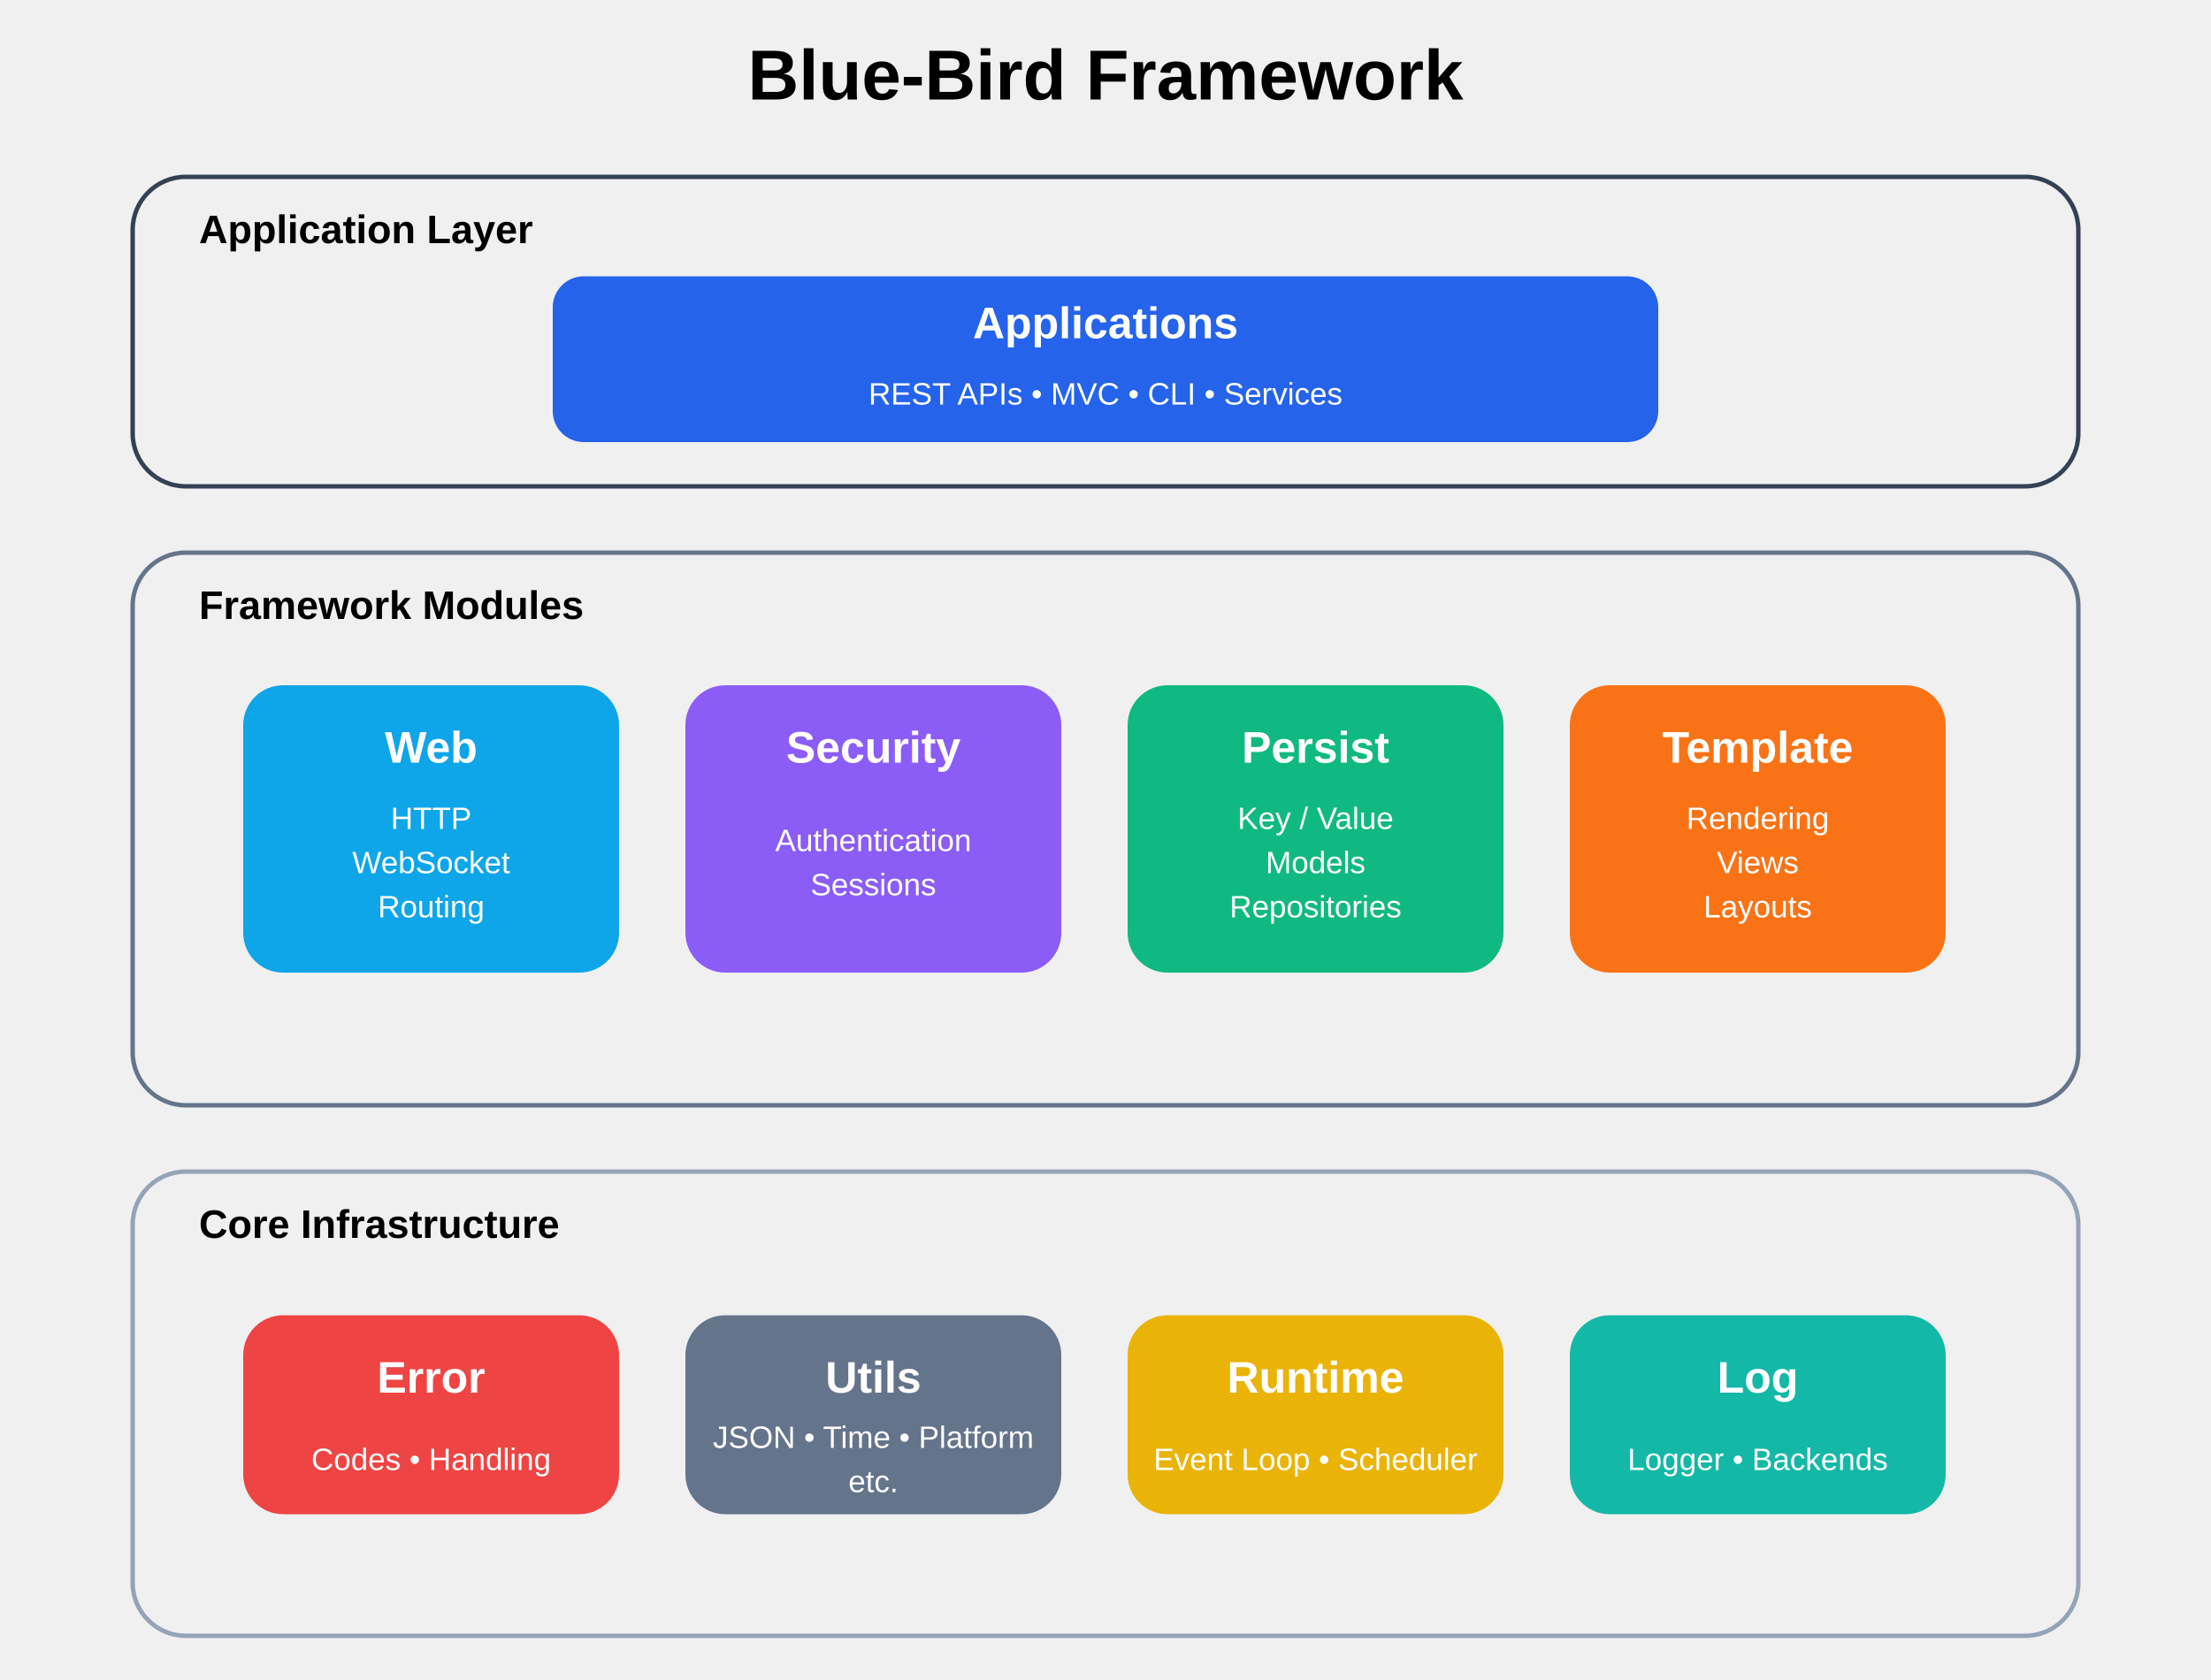
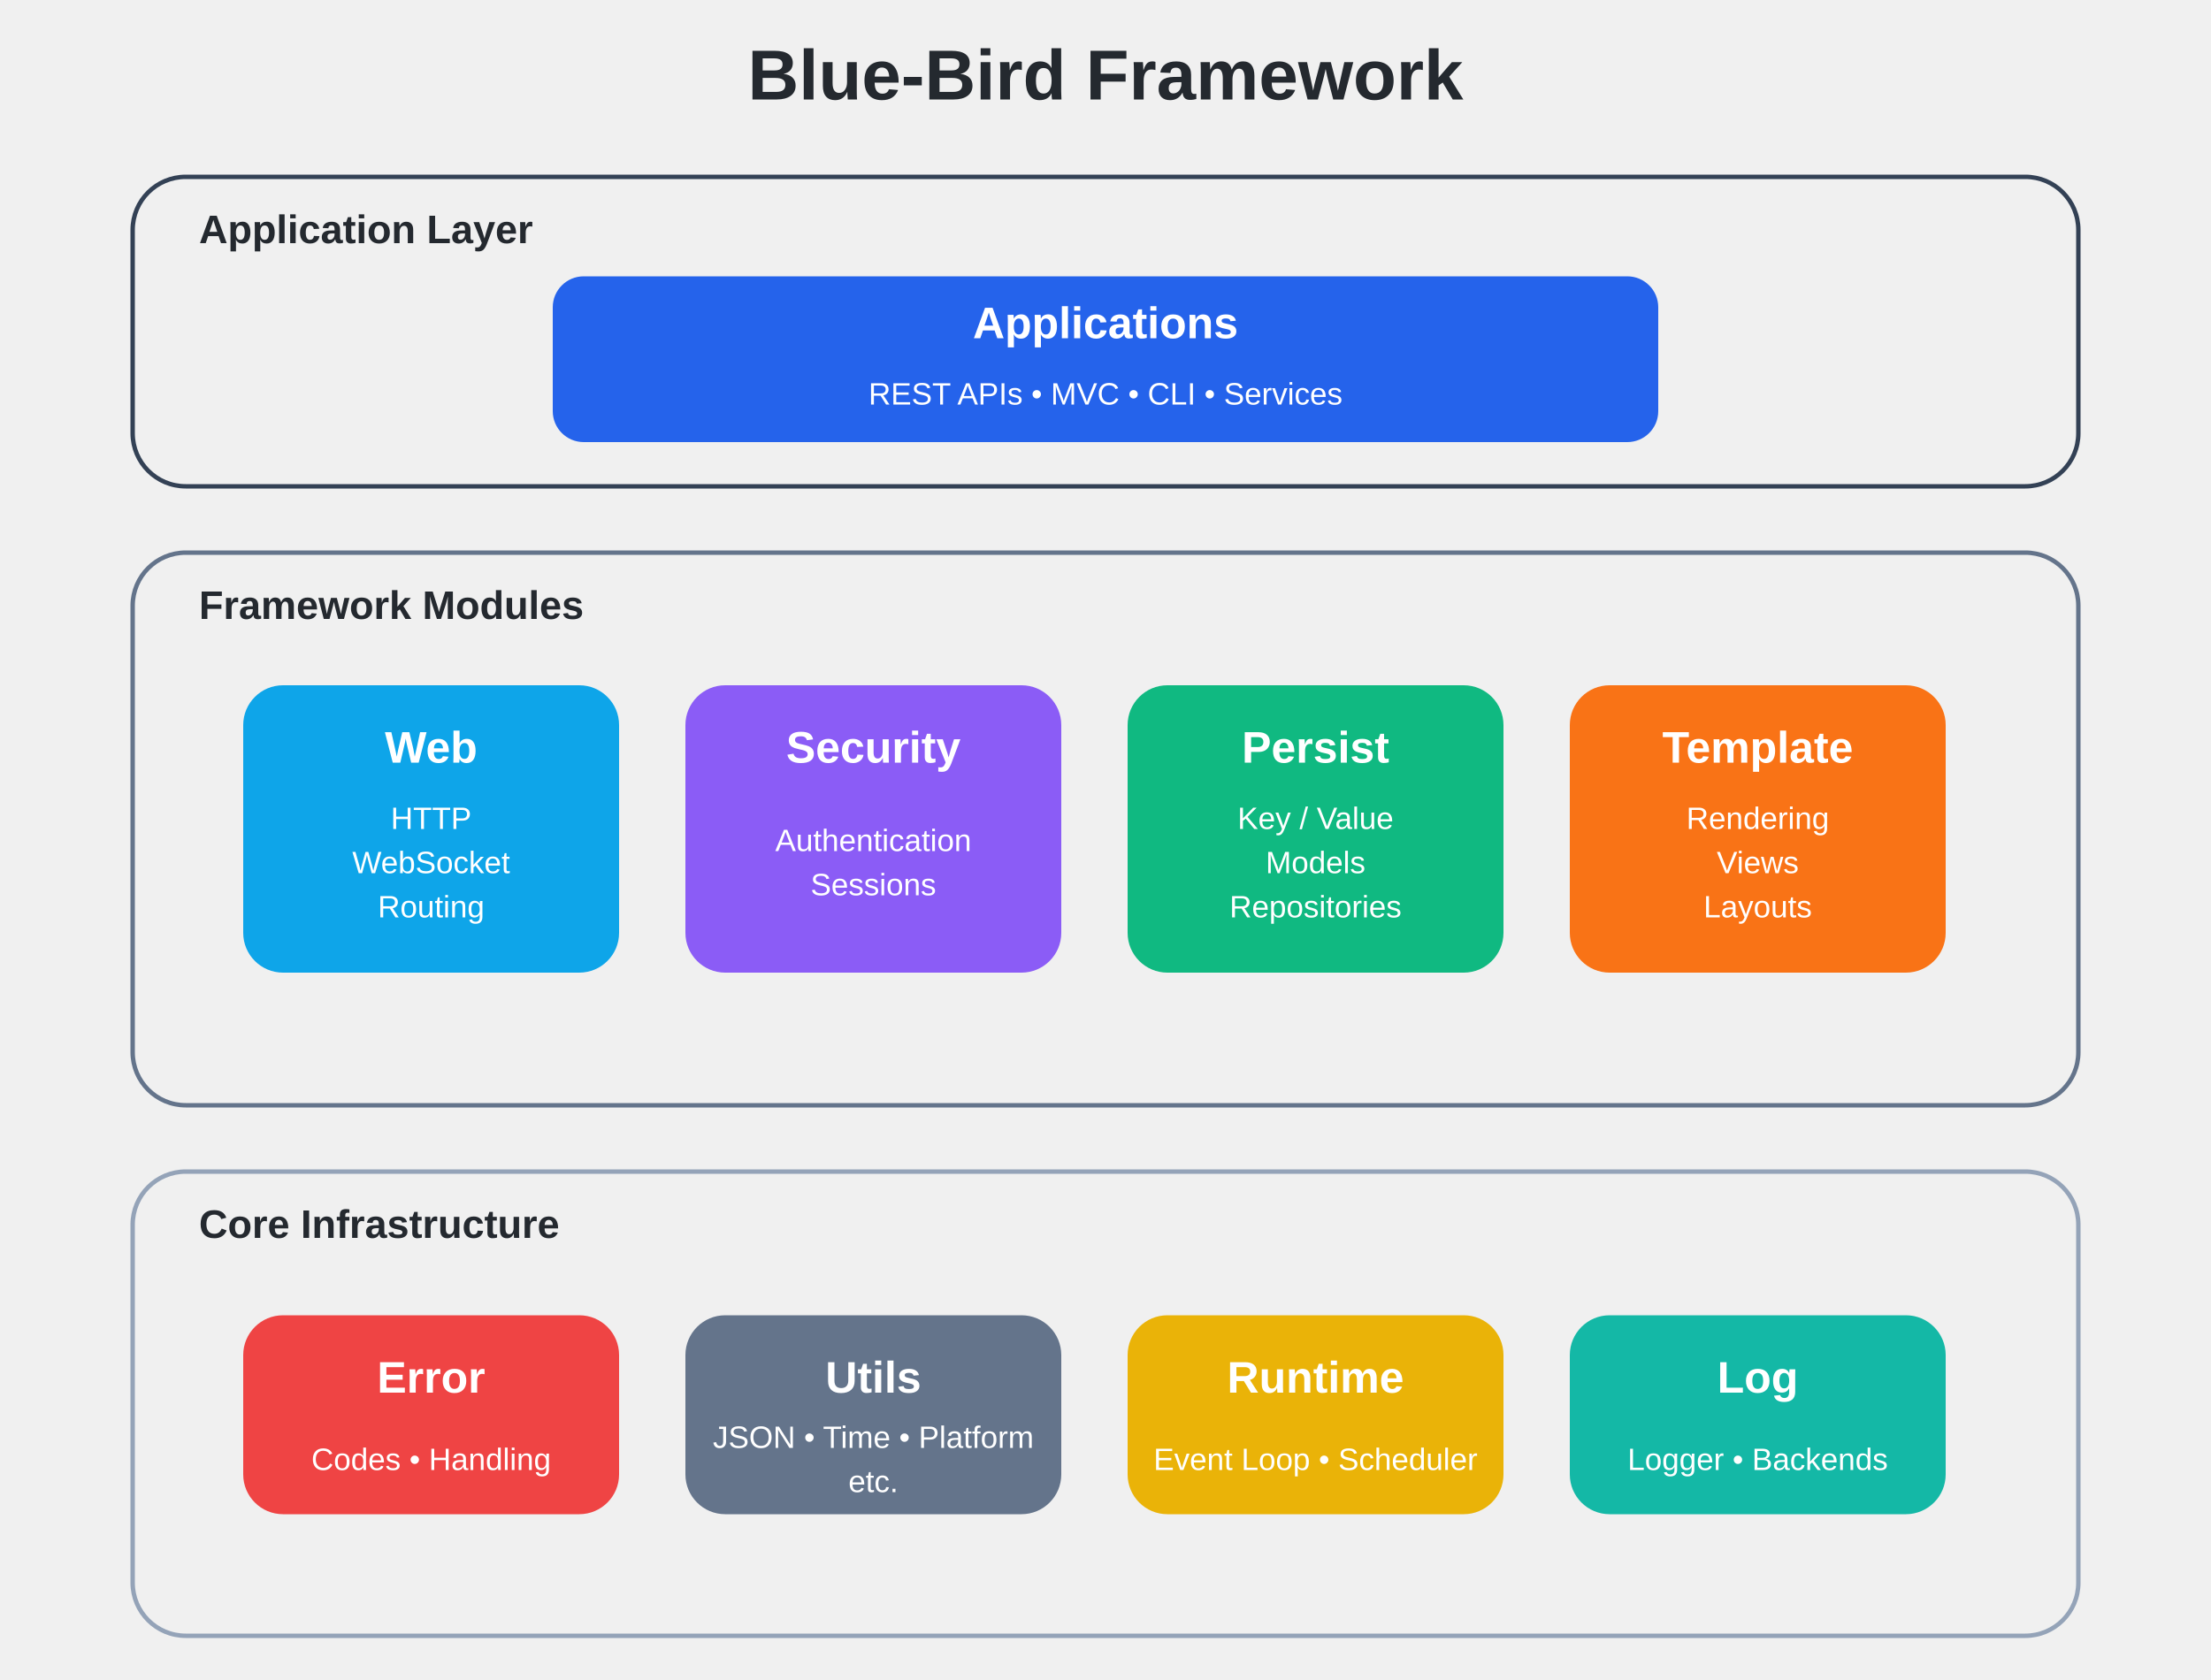
<svg xmlns="http://www.w3.org/2000/svg" width="1000" height="760" viewBox="0 0 1000 760">
  <defs>
    <style>
-       .title { font-family: Arial, sans-serif; font-size: 32px; font-weight: bold; fill: currentColor; }
-       .layerTitle { font-family: Arial, sans-serif; font-size: 18px; font-weight: bold; fill: currentColor; }
+       .title { font-family: Arial, sans-serif; font-size: 32px; font-weight: bold; fill: #24292f; }
+       .layerTitle { font-family: Arial, sans-serif; font-size: 18px; font-weight: bold; fill: #24292f; }
      .moduleTitle { font-family: Arial, sans-serif; font-size: 20px; font-weight: bold; fill: white; }
      .moduleText { font-family: Arial, sans-serif; font-size: 14px; fill: white; }
      .layer { fill: none; stroke-width: 2; rx: 24; }
      .baseLayer { stroke: #94a3b8; }
      .frameworkLayer { stroke: #64748b; }
      .applicationLayer { stroke: #334155; }
      .module { stroke-width: 1; }
+       @media (prefers-color-scheme: dark) {
+         .title .layerTitle {
+           fill: #f0f6fc; /* GitHub default dark mode text color */
+         }
+       }
    </style>
  </defs>
  <text x="500" y="45" text-anchor="middle" class="title">
    Blue-Bird Framework
  </text>
  <g transform="translate(60,80)">
    <rect width="880" height="140" class="layer applicationLayer" />
    <text x="30" y="30" class="layerTitle">
      Application Layer
    </text>
    <a href="https://github.com/OmidJaberi/blue-bird/tree/main/examples/README.md" target="_blank">
      <g transform="translate(190,45)">
        <rect width="500" height="75" rx="14" fill="#2563eb" class="module" />
        <text x="250" y="28" text-anchor="middle" class="moduleTitle">
          Applications
        </text>
        <text x="250" y="58" text-anchor="middle" class="moduleText">
          REST APIs • MVC • CLI • Services
        </text>
      </g>
    </a>
  </g>
  <g transform="translate(60,250)">
    <rect width="880" height="250" class="layer frameworkLayer" />
    <text x="30" y="30" class="layerTitle">
      Framework Modules
    </text>
    <a href="https://github.com/OmidJaberi/blue-bird/tree/main/docs/web" target="_blank">
      <g transform="translate(50,60)">
        <rect width="170" height="130" rx="18" fill="#0ea5e9" class="module" />
        <text x="85" y="35" text-anchor="middle" class="moduleTitle">
          Web
        </text>
        <text x="85" y="65" text-anchor="middle" class="moduleText">
          HTTP
        </text>
        <text x="85" y="85" text-anchor="middle" class="moduleText">
          WebSocket
        </text>
        <text x="85" y="105" text-anchor="middle" class="moduleText">
          Routing
        </text>
      </g>
    </a>
    <a href="https://github.com/OmidJaberi/blue-bird/tree/main/docs/security" target="_blank">
      <g transform="translate(250,60)">
        <rect width="170" height="130" rx="18" fill="#8b5cf6" class="module" />
        <text x="85" y="35" text-anchor="middle" class="moduleTitle">
          Security
        </text>
        <text x="85" y="75" text-anchor="middle" class="moduleText">
          Authentication
        </text>
        <text x="85" y="95" text-anchor="middle" class="moduleText">
          Sessions
        </text>
      </g>
    </a>
    <a href="https://github.com/OmidJaberi/blue-bird/tree/main/docs/persist" target="_blank">
      <g transform="translate(450,60)">
        <rect width="170" height="130" rx="18" fill="#10b981" class="module" />
        <text x="85" y="35" text-anchor="middle" class="moduleTitle">
          Persist
        </text>
        <text x="85" y="65" text-anchor="middle" class="moduleText">
          Key / Value
        </text>
        <text x="85" y="85" text-anchor="middle" class="moduleText">
          Models
        </text>
        <text x="85" y="105" text-anchor="middle" class="moduleText">
          Repositories
        </text>
      </g>
    </a>
    <a href="https://github.com/OmidJaberi/blue-bird/tree/main/docs/template" target="_blank">
      <g transform="translate(650,60)">
        <rect width="170" height="130" rx="18" fill="#f97316" class="module" />
        <text x="85" y="35" text-anchor="middle" class="moduleTitle">
          Template
        </text>
        <text x="85" y="65" text-anchor="middle" class="moduleText">
          Rendering
        </text>
        <text x="85" y="85" text-anchor="middle" class="moduleText">
          Views
        </text>
        <text x="85" y="105" text-anchor="middle" class="moduleText">
          Layouts
        </text>
      </g>
    </a>
  </g>
  <g transform="translate(60,530)">
    <rect width="880" height="210" class="layer baseLayer" />
    <text x="30" y="30" class="layerTitle">
      Core Infrastructure
    </text>
    <a href="https://github.com/OmidJaberi/blue-bird/tree/main/docs/error" target="_blank">
      <g transform="translate(50,65)">
        <rect width="170" height="90" rx="18" fill="#ef4444" class="module" />
        <text x="85" y="35" text-anchor="middle" class="moduleTitle">
          Error
        </text>
        <text x="85" y="70" text-anchor="middle" class="moduleText">
          Codes • Handling
        </text>
      </g>
    </a>
    <a href="https://github.com/OmidJaberi/blue-bird/tree/main/docs/utils" target="_blank">
      <g transform="translate(250,65)">
        <rect width="170" height="90" rx="18" fill="#64748b" class="module" />
        <text x="85" y="35" text-anchor="middle" class="moduleTitle">
          Utils
        </text>
        <text x="85" y="60" text-anchor="middle" class="moduleText">
          JSON • Time • Platform
        </text>
        <text x="85" y="80" text-anchor="middle" class="moduleText">
          etc.
        </text>
      </g>
    </a>
    <a href="https://github.com/OmidJaberi/blue-bird/tree/main/docs/runtime" target="_blank">
      <g transform="translate(450,65)">
        <rect width="170" height="90" rx="18" fill="#eab308" class="module" />
        <text x="85" y="35" text-anchor="middle" class="moduleTitle">
          Runtime
        </text>
        <text x="85" y="70" text-anchor="middle" class="moduleText">
          Event Loop • Scheduler
        </text>
      </g>
    </a>
    <a href="https://github.com/OmidJaberi/blue-bird/tree/main/docs/log" target="_blank">
      <g transform="translate(650,65)">
        <rect width="170" height="90" rx="18" fill="#14b8a6" class="module" />
        <text x="85" y="35" text-anchor="middle" class="moduleTitle">
          Log
        </text>
        <text x="85" y="70" text-anchor="middle" class="moduleText">
          Logger • Backends
        </text>
      </g>
    </a>
  </g>
</svg>
